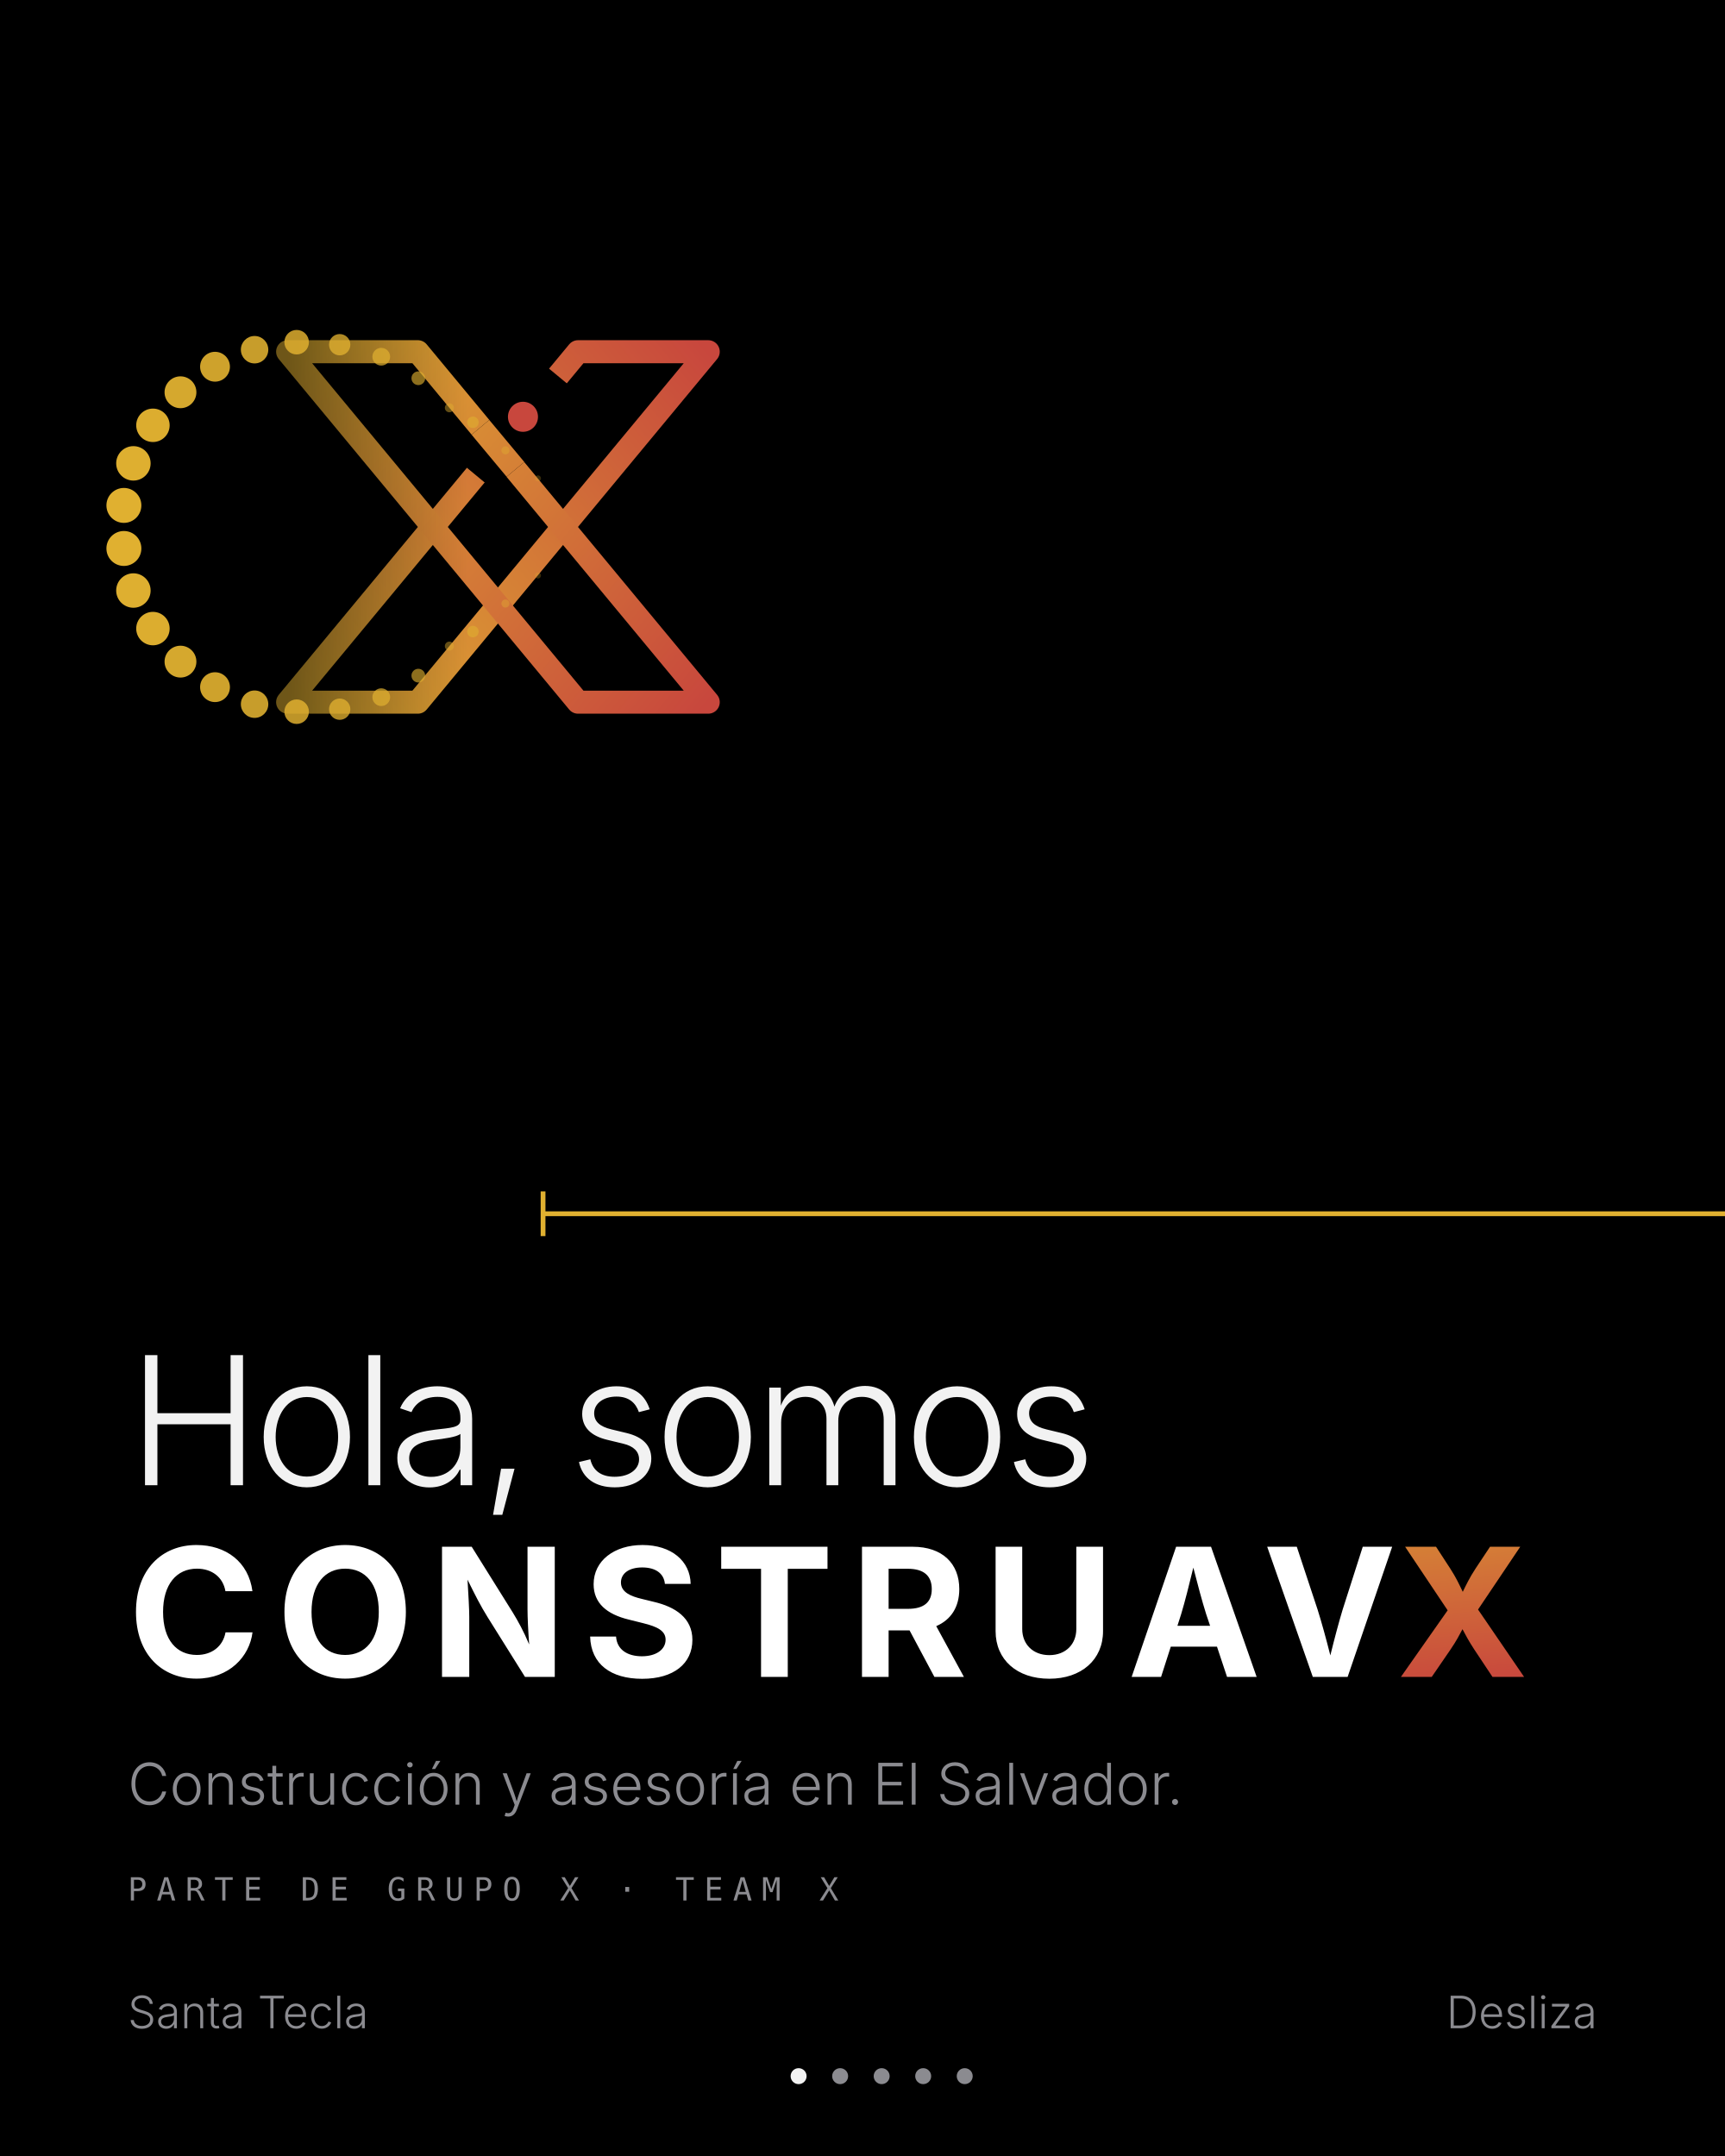
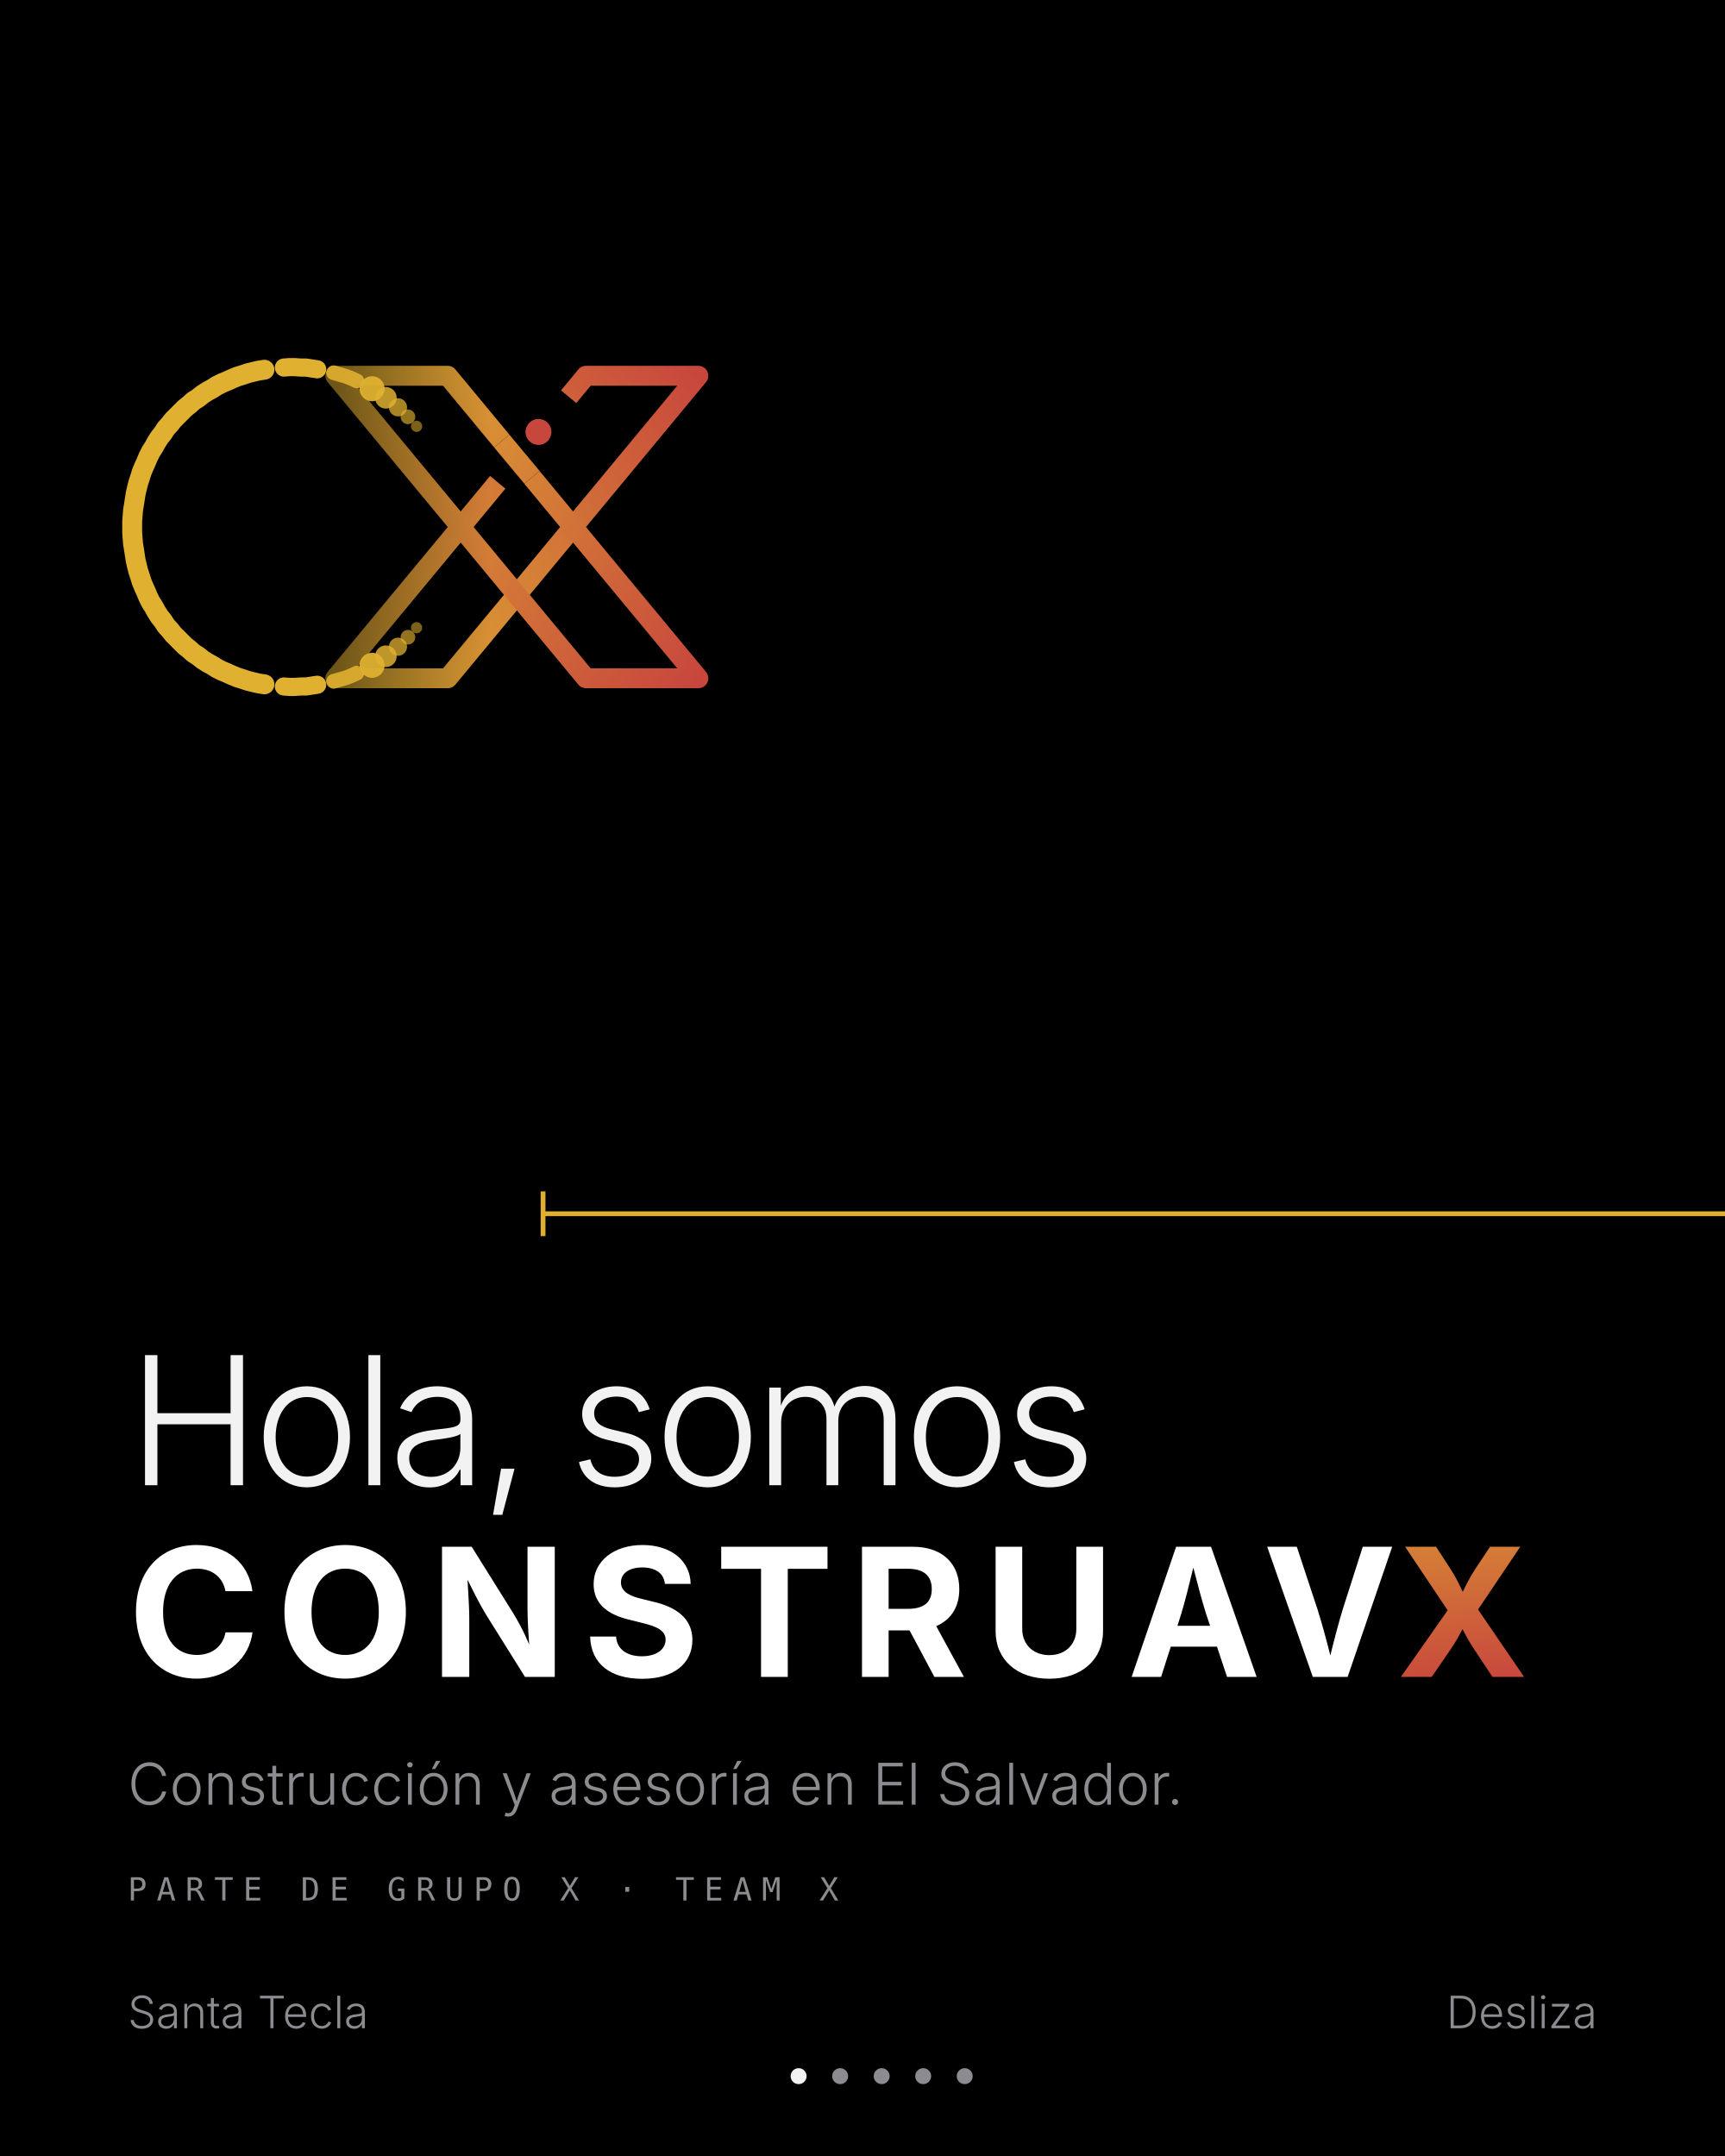
<svg xmlns="http://www.w3.org/2000/svg" viewBox="0 0 1080 1350">
  <rect width="1080" height="1350" fill="#000" />
-   <g transform="translate(155.0 173.2) scale(3.135)">
+   <g transform="translate(188.3 194.7) scale(2.706)">
    <defs>
-       <linearGradient id="cg" gradientUnits="userSpaceOnUse" x1="-25" y1="0" x2="50" y2="0">
+       <linearGradient id="cg" gradientUnits="userSpaceOnUse" x1="-40" y1="0" x2="50" y2="0">
        <stop offset="0" stop-color="#E0B030" />
        <stop offset="1" stop-color="#E0B030" />
      </linearGradient>
    </defs>
    <g transform="translate(0 0) scale(1)">
      <defs>
        <linearGradient id="fg" gradientUnits="userSpaceOnUse" x1="8" y1="0" x2="44" y2="0">
          <stop offset="0" stop-color="#7d7d7d" />
          <stop offset="1" stop-color="#fff" />
        </linearGradient>
        <mask id="fm" maskUnits="userSpaceOnUse" x="-40" y="-10" width="170" height="120">
          <rect x="-40" y="-10" width="170" height="120" fill="url(#fg)" />
        </mask>
        <linearGradient id="g1" gradientUnits="userSpaceOnUse" x1="8" y1="15" x2="92" y2="85">
          <stop offset="0" stop-color="#E0B030" />
          <stop offset="1" stop-color="#C8473D" />
        </linearGradient>
        <linearGradient id="g2" gradientUnits="userSpaceOnUse" x1="92" y1="15" x2="8" y2="85">
          <stop offset="0" stop-color="#C8473D" />
          <stop offset="1" stop-color="#E0B030" />
        </linearGradient>
      </defs>
      <g fill="none" stroke-width="4.6" stroke-linejoin="round" stroke-linecap="round" mask="url(#fm)">
        <polygon points="66,15 92,15 34,85 8,85" stroke="url(#g2)" />
        <polygon points="8,15 34,15 92,85 66,85" stroke="url(#g1)" />
        <line x1="62.4" y1="20.2" x2="46" y2="40" stroke="#000" stroke-width="7.4" stroke-linecap="butt" />
        <line x1="46.5" y1="30.1" x2="53.5" y2="38.5" stroke="#000" stroke-width="8.6" stroke-linecap="butt" />
        <line x1="46.5" y1="30.1" x2="53.5" y2="38.5" stroke="url(#g1)" stroke-width="4.6" stroke-linecap="butt" />
      </g>
      <circle cx="55" cy="28" r="3" fill="#C8473D" />
    </g>
-     <circle cx="40.3" cy="26.2" r="0.90" fill="url(#cg)" opacity="0.45" />
-     <circle cx="34.1" cy="20.3" r="1.37" fill="url(#cg)" opacity="0.63" />
-     <circle cx="26.7" cy="16.0" r="1.77" fill="url(#cg)" opacity="0.71" />
-     <circle cx="18.4" cy="13.6" r="2.13" fill="url(#cg)" opacity="0.78" />
-     <circle cx="9.8" cy="13.1" r="2.45" fill="url(#cg)" opacity="0.84" />
-     <circle cx="1.4" cy="14.6" r="2.74" fill="url(#cg)" opacity="0.89" />
-     <circle cx="-6.5" cy="18.0" r="2.98" fill="url(#cg)" opacity="0.92" />
-     <circle cx="-13.4" cy="23.1" r="3.18" fill="url(#cg)" opacity="0.95" />
-     <circle cx="-18.9" cy="29.7" r="3.34" fill="url(#cg)" opacity="0.98" />
-     <circle cx="-22.8" cy="37.3" r="3.44" fill="url(#cg)" opacity="0.99" />
-     <circle cx="-24.7" cy="45.7" r="3.49" fill="url(#cg)" opacity="1.00" />
-     <circle cx="-24.7" cy="54.3" r="3.49" fill="url(#cg)" opacity="1.00" />
-     <circle cx="-22.8" cy="62.7" r="3.44" fill="url(#cg)" opacity="0.99" />
-     <circle cx="-18.9" cy="70.3" r="3.34" fill="url(#cg)" opacity="0.98" />
-     <circle cx="-13.4" cy="76.9" r="3.18" fill="url(#cg)" opacity="0.95" />
-     <circle cx="-6.5" cy="82.0" r="2.98" fill="url(#cg)" opacity="0.92" />
-     <circle cx="1.4" cy="85.4" r="2.74" fill="url(#cg)" opacity="0.89" />
-     <circle cx="9.8" cy="86.9" r="2.45" fill="url(#cg)" opacity="0.84" />
-     <circle cx="18.4" cy="86.4" r="2.13" fill="url(#cg)" opacity="0.78" />
-     <circle cx="26.7" cy="84.0" r="1.77" fill="url(#cg)" opacity="0.71" />
-     <circle cx="34.1" cy="79.7" r="1.37" fill="url(#cg)" opacity="0.63" />
-     <circle cx="40.3" cy="73.8" r="0.90" fill="url(#cg)" opacity="0.45" />
-     <circle cx="45.0" cy="29.1" r="1.15" fill="#E0B030" opacity="0.55" />
-     <circle cx="51.5" cy="34.7" r="0.80" fill="#E0B030" opacity="0.40" />
-     <circle cx="58.0" cy="40.3" r="0.60" fill="#E0B030" opacity="0.25" />
-     <circle cx="45.0" cy="70.9" r="1.15" fill="#E0B030" opacity="0.55" />
-     <circle cx="51.5" cy="65.3" r="0.80" fill="#E0B030" opacity="0.40" />
-     <circle cx="58.0" cy="59.7" r="0.60" fill="#E0B030" opacity="0.25" />
+     <path d="M-8.4 13.6 L-9.7 13.8 L-11.0 14.1 L-12.2 14.4 L-13.4 14.8 L-14.7 15.2 L-15.9 15.7 L-17.0 16.2 L-18.2 16.7 L-19.4 17.3 L-20.5 18.0 L-21.6 18.6 L-22.7 19.3 L-23.7 20.1 L-24.8 20.8 L-25.8 21.7 L-26.8 22.5 L-27.7 23.4 L-28.6 24.3 L-29.5 25.2 L-30.3 26.2 L-31.2 27.2 L-31.9 28.3 L-32.7 29.3 L-33.4 30.4 L-34.0 31.5 L-34.7 32.6 L-35.3 33.8 L-35.8 35.0 L-36.3 36.1 L-36.8 37.3 L-37.2 38.6 L-37.6 39.8 L-37.9 41.0 L-38.2 42.3 L-38.4 43.6 L-38.6 44.9 L-38.8 46.1 L-38.9 47.4 L-39.0 48.7 L-39.0 50.0 L-39.0 51.3 L-38.9 52.6 L-38.8 53.9 L-38.6 55.1 L-38.4 56.4 L-38.2 57.7 L-37.9 59.0 L-37.6 60.2 L-37.2 61.4 L-36.8 62.7 L-36.3 63.9 L-35.8 65.0 L-35.3 66.2 L-34.7 67.4 L-34.0 68.5 L-33.4 69.6 L-32.7 70.7 L-31.9 71.7 L-31.2 72.8 L-30.3 73.8 L-29.5 74.8 L-28.6 75.7 L-27.7 76.6 L-26.8 77.5 L-25.8 78.3 L-24.8 79.2 L-23.7 79.9 L-22.7 80.7 L-21.6 81.4 L-20.5 82.0 L-19.4 82.7 L-18.2 83.3 L-17.0 83.8 L-15.9 84.3 L-14.7 84.8 L-13.4 85.2 L-12.2 85.6 L-11.0 85.9 L-9.7 86.2 L-8.4 86.4" fill="none" stroke="url(#cg)" stroke-width="4.6" stroke-linecap="round" stroke-linejoin="round" opacity="1" />
+     <path d="M-3.9 13.1 L-2.6 13.0 L-1.4 13.0 L-0.1 13.1 L1.2 13.1 L2.5 13.3 L3.8 13.5" fill="none" stroke="url(#cg)" stroke-width="4.2" stroke-linecap="round" stroke-linejoin="round" opacity="1" />
+     <path d="M7.6 14.3 L9.0 14.7 L10.4 15.1 L11.7 15.6 L13.0 16.2" fill="none" stroke="url(#cg)" stroke-width="3.4" stroke-linecap="round" stroke-linejoin="round" opacity="0.9" />
+     <circle cx="16.5" cy="18.0" r="2.9" fill="url(#cg)" opacity="0.95" />
+     <circle cx="19.7" cy="20.1" r="2.5" fill="url(#cg)" opacity="0.85" />
+     <circle cx="22.5" cy="22.3" r="2.1" fill="url(#cg)" opacity="0.75" />
+     <circle cx="24.8" cy="24.5" r="1.7" fill="url(#cg)" opacity="0.65" />
+     <circle cx="26.8" cy="26.7" r="1.3" fill="url(#cg)" opacity="0.55" />
+     <path d="M-3.9 86.9 L-2.6 87.0 L-1.4 87.0 L-0.1 86.9 L1.2 86.9 L2.5 86.7 L3.8 86.5" fill="none" stroke="url(#cg)" stroke-width="4.2" stroke-linecap="round" stroke-linejoin="round" opacity="1" />
+     <path d="M7.6 85.7 L9.0 85.3 L10.4 84.9 L11.7 84.4 L13.0 83.8" fill="none" stroke="url(#cg)" stroke-width="3.4" stroke-linecap="round" stroke-linejoin="round" opacity="0.9" />
+     <circle cx="16.5" cy="82.0" r="2.9" fill="url(#cg)" opacity="0.95" />
+     <circle cx="19.7" cy="79.9" r="2.5" fill="url(#cg)" opacity="0.85" />
+     <circle cx="22.5" cy="77.7" r="2.1" fill="url(#cg)" opacity="0.75" />
+     <circle cx="24.8" cy="75.5" r="1.7" fill="url(#cg)" opacity="0.65" />
+     <circle cx="26.8" cy="73.3" r="1.3" fill="url(#cg)" opacity="0.55" />
  </g>
  <line x1="340" y1="760" x2="1080" y2="760" stroke="#E0B030" stroke-width="3" />
  <line x1="340" y1="746" x2="340" y2="774" stroke="#E0B030" stroke-width="3" />
  <text x="80" y="930" text-anchor="start" font-family="'Inter Tight','Inter','Helvetica Neue',Arial,sans-serif" font-weight="300" font-size="112" fill="#f2f2f2" letter-spacing="-4">Hola, somos</text>
  <defs>
    <linearGradient id="wg" x1="0" y1="0" x2="1" y2="1">
      <stop offset="0" stop-color="#E0B030" />
      <stop offset="1" stop-color="#C8473D" />
    </linearGradient>
  </defs>
  <text x="80" y="1050" text-anchor="start" font-family="'Montserrat','Inter','Helvetica Neue',Arial,sans-serif" font-weight="700" font-size="112" letter-spacing="10.1" fill="#fff">CONSTRUAV<tspan fill="url(#wg)">X</tspan>
  </text>
  <text x="80" y="1130" text-anchor="start" font-family="'Inter Tight','Inter','Helvetica Neue',Arial,sans-serif" font-weight="300" font-size="36" fill="#8b8b90" letter-spacing="0">Construcción y asesoría en El Salvador.</text>
  <text x="80" y="1190" text-anchor="start" font-family="'JetBrains Mono','DejaVu Sans Mono',monospace" font-weight="400" font-size="20" fill="#8b8b90" letter-spacing="6">PARTE DE GRUPO X · TEAM X</text>
  <text x="80" y="1270" text-anchor="start" font-family="'Inter Tight','Inter','Helvetica Neue',Arial,sans-serif" font-weight="300" font-size="28" fill="#8b8b90" letter-spacing="0">Santa Tecla</text>
  <text x="1000" y="1270" text-anchor="end" font-family="'Inter Tight','Inter','Helvetica Neue',Arial,sans-serif" font-weight="300" font-size="28" fill="#8b8b90" letter-spacing="0">Desliza</text>
  <circle cx="500" cy="1300" r="5" fill="#f2f2f2" />
  <circle cx="526" cy="1300" r="5" fill="#8b8b90" />
  <circle cx="552" cy="1300" r="5" fill="#8b8b90" />
  <circle cx="578" cy="1300" r="5" fill="#8b8b90" />
  <circle cx="604" cy="1300" r="5" fill="#8b8b90" />
</svg>
